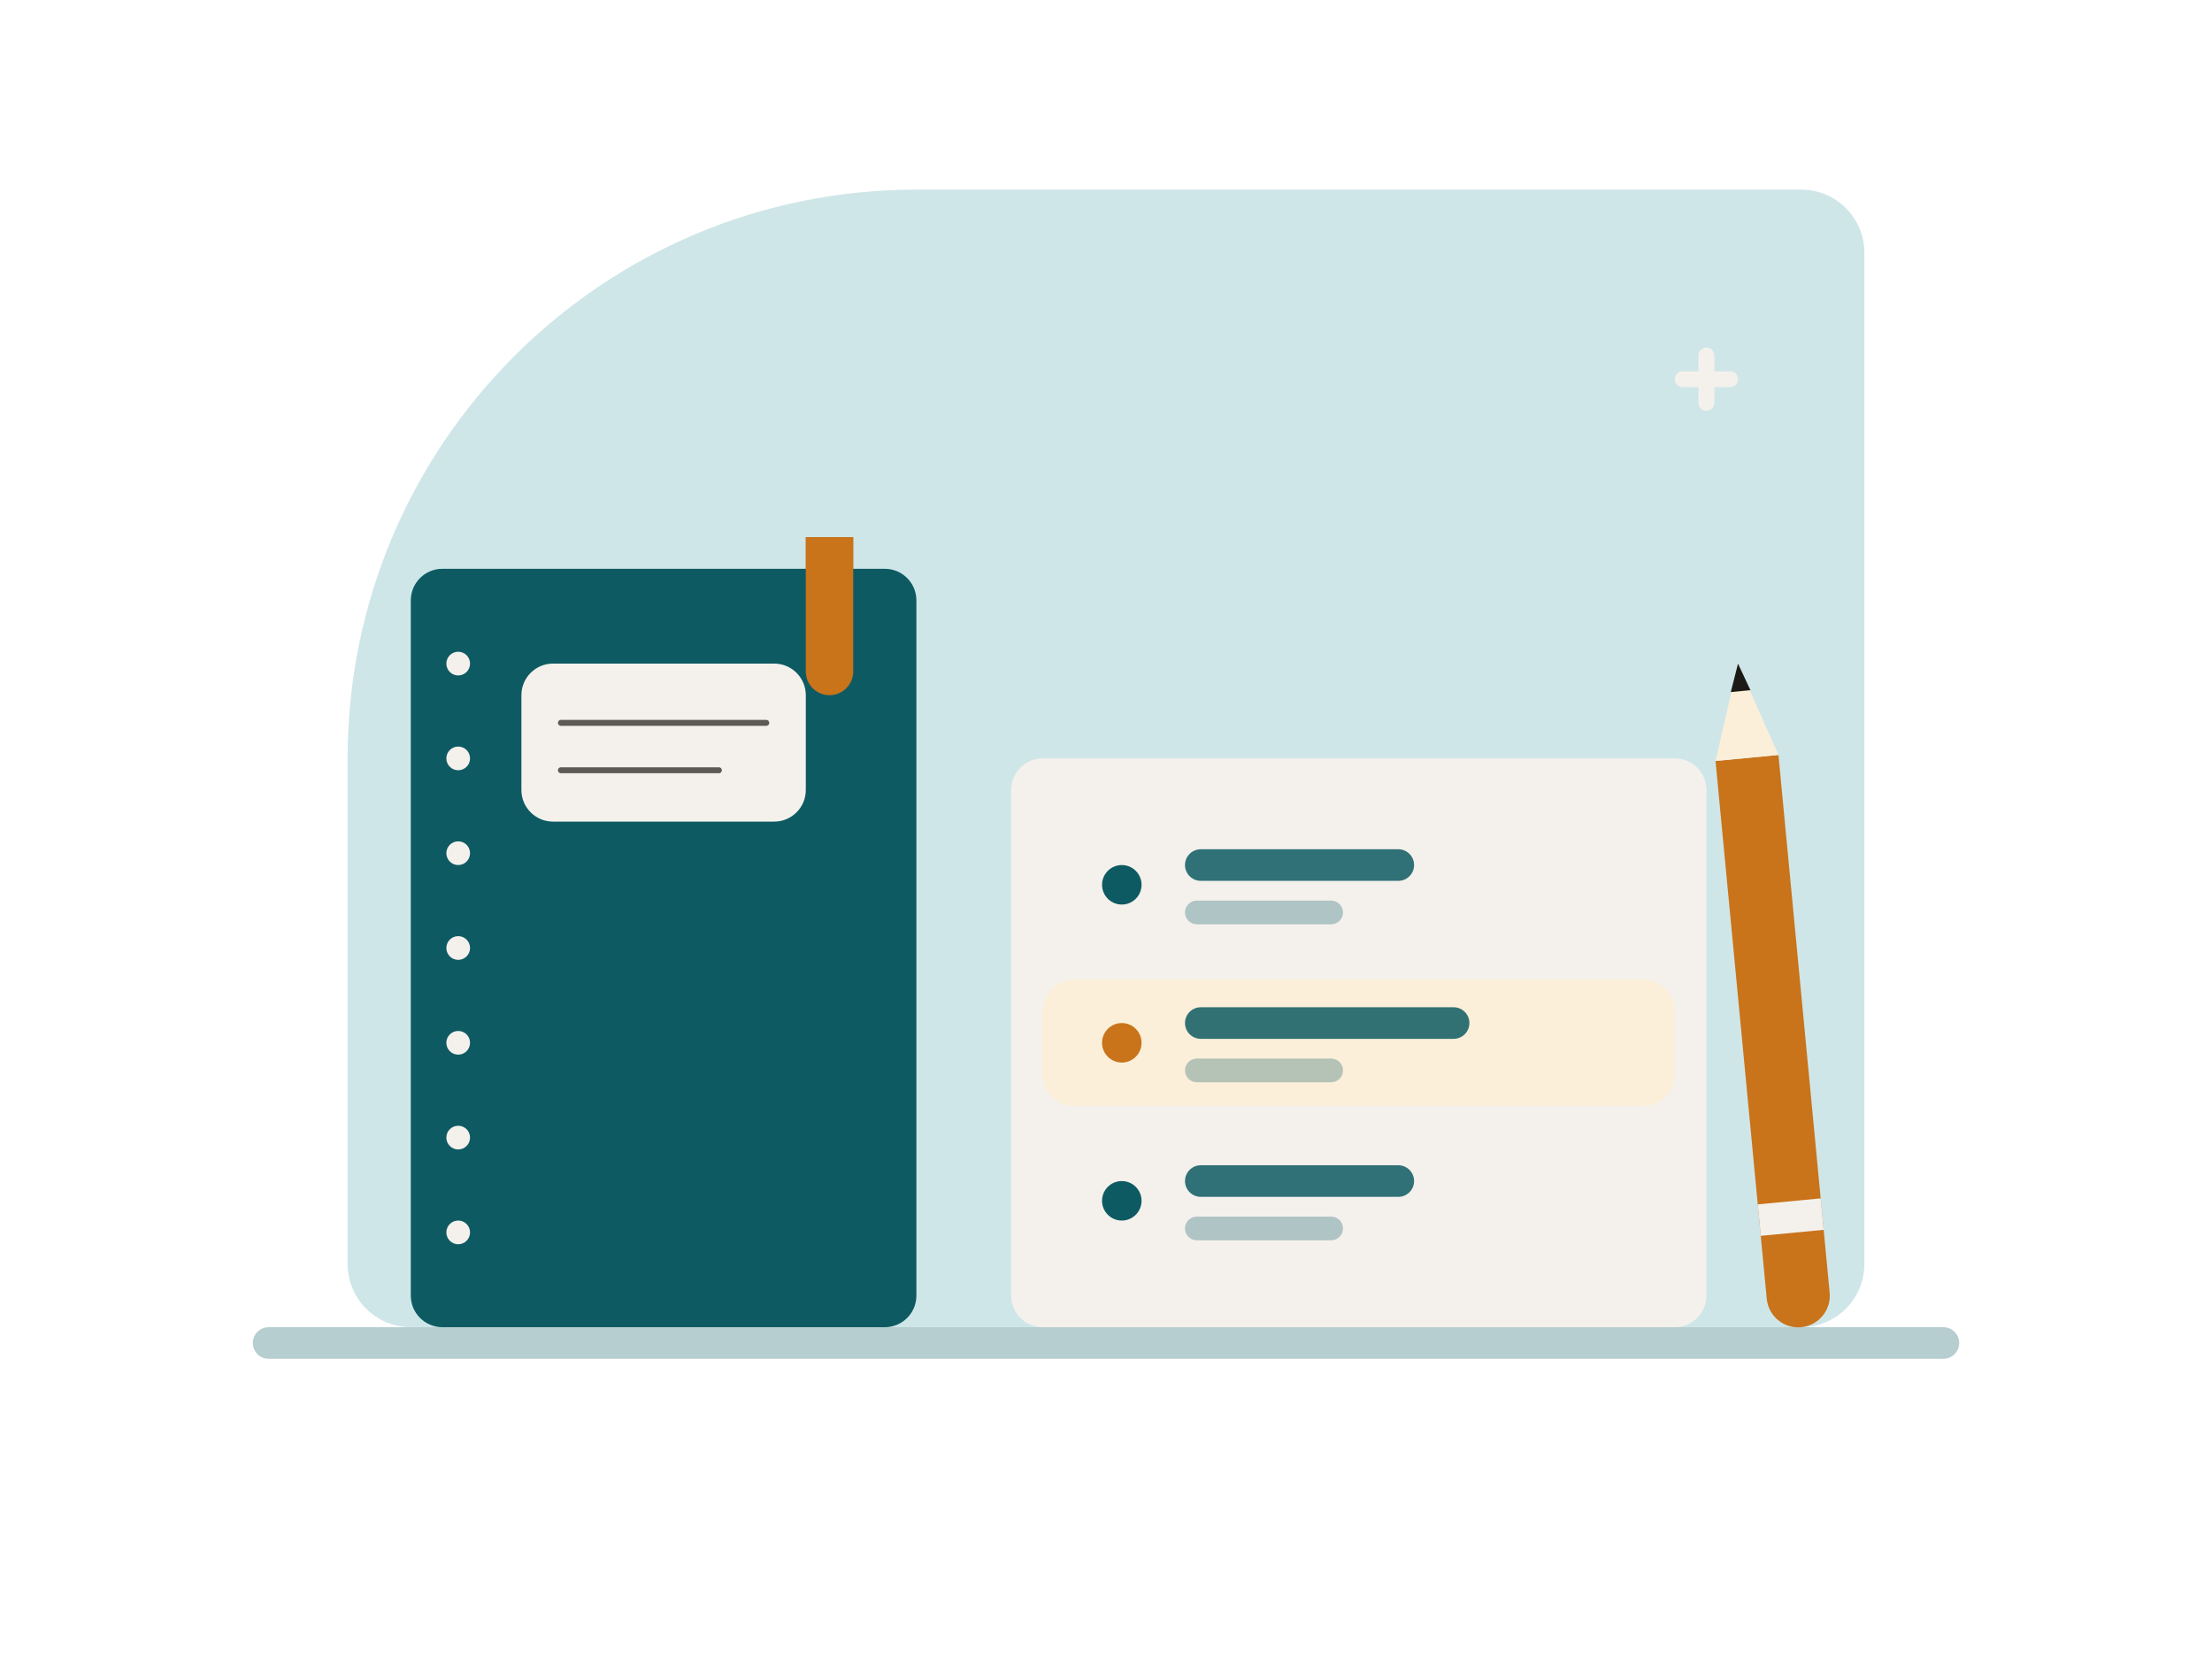
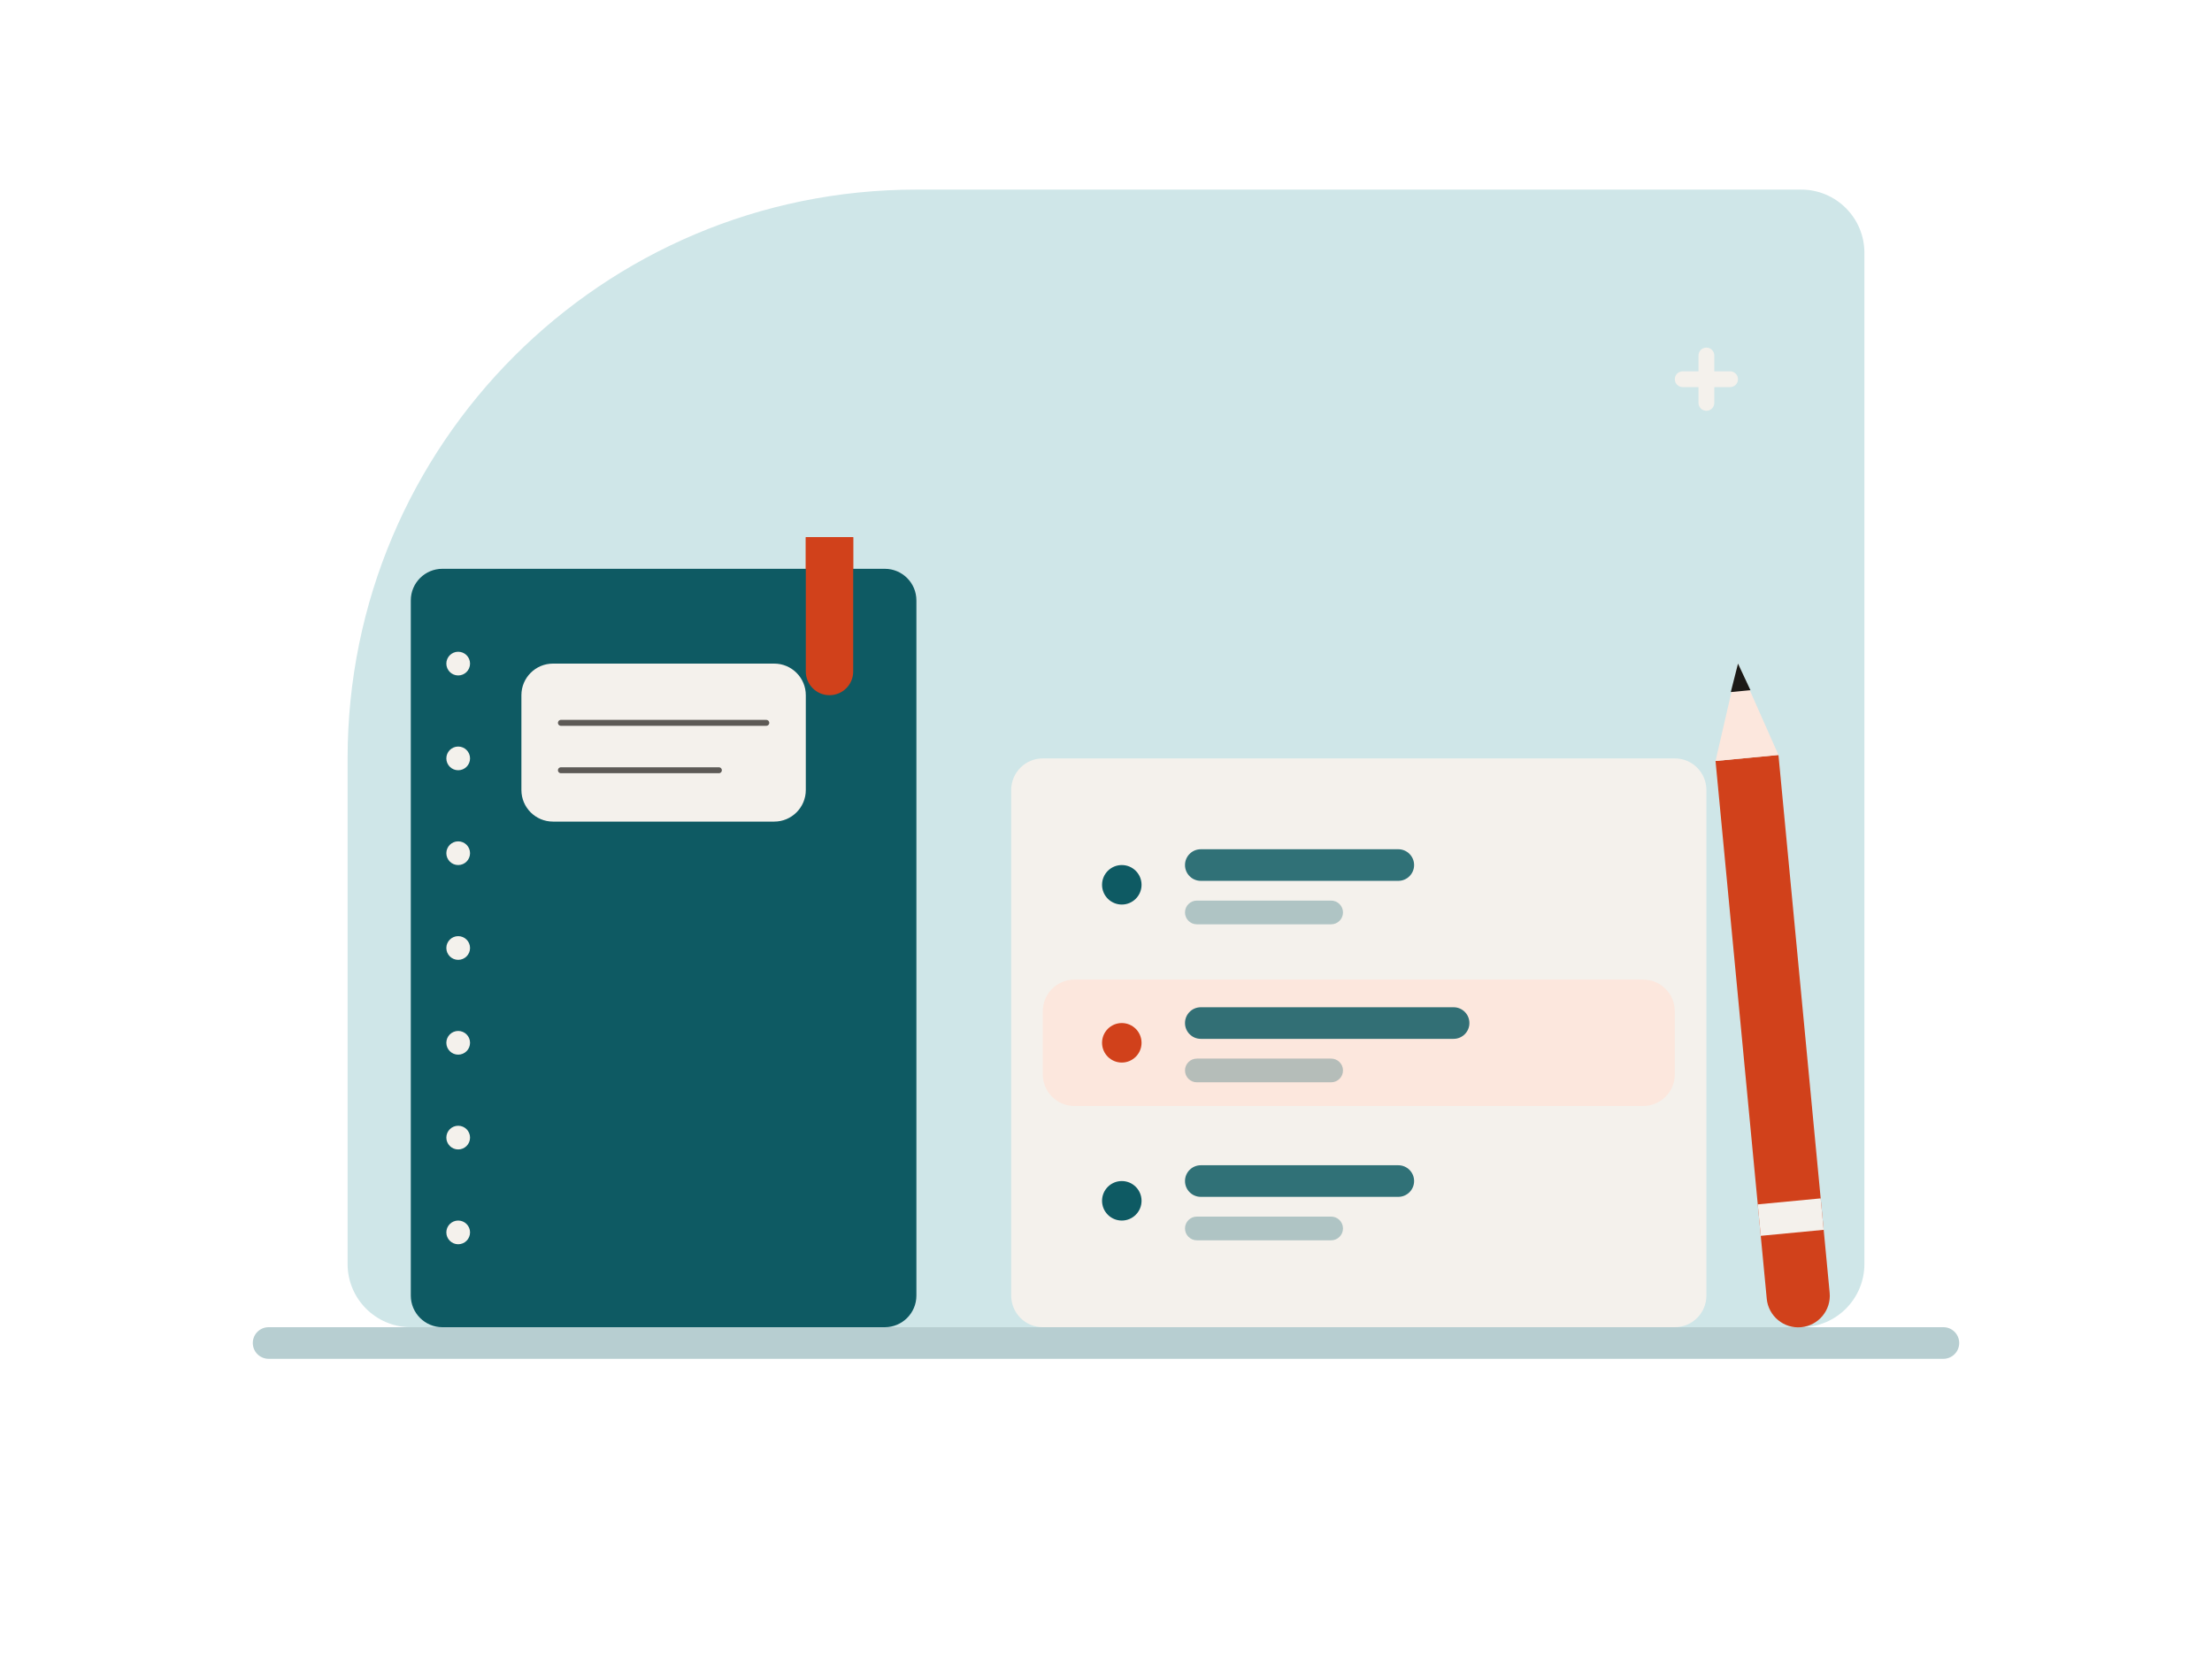
<svg xmlns="http://www.w3.org/2000/svg" width="560" height="420" viewBox="0 0 560 420" role="img">
  <path d="M232 48H456A16 16 0 0 1 472 64V320A16 16 0 0 1 456 336H104A16 16 0 0 1 88 320V192A144 144 0 0 1 232 48Z" fill="#CFE6E8" />
  <rect x="64" y="336" width="432" height="8" rx="4" fill="#0E5A63" opacity="0.3" />
-   <path d="M204 136H216V170A6 6 0 0 1 210 176H210A6 6 0 0 1 204 170V136Z" fill="#C9731A" />
+   <path d="M204 136H216V170A6 6 0 0 1 210 176H210A6 6 0 0 1 204 170V136Z" fill="#D1411B" />
  <rect x="104" y="144" width="128" height="192" rx="8" fill="#0E5A63" />
-   <path d="M204 136H216V170A6 6 0 0 1 210 176H210A6 6 0 0 1 204 170V136Z" fill="#C9731A" />
+   <path d="M204 136H216V170A6 6 0 0 1 210 176H210A6 6 0 0 1 204 170V136Z" fill="#D1411B" />
  <circle cx="116" cy="168" r="3" fill="#F4F1EC" />
  <circle cx="116" cy="192" r="3" fill="#F4F1EC" />
  <circle cx="116" cy="216" r="3" fill="#F4F1EC" />
  <circle cx="116" cy="240" r="3" fill="#F4F1EC" />
  <circle cx="116" cy="264" r="3" fill="#F4F1EC" />
  <circle cx="116" cy="288" r="3" fill="#F4F1EC" />
  <circle cx="116" cy="312" r="3" fill="#F4F1EC" />
  <rect x="132" y="168" width="72" height="40" rx="8" fill="#F4F1EC" />
  <path d="M142 183H194" fill="none" stroke="#1C1A17" stroke-width="1.5" stroke-linecap="round" stroke-linejoin="round" opacity="0.7" />
  <path d="M142 195H182" fill="none" stroke="#1C1A17" stroke-width="1.5" stroke-linecap="round" stroke-linejoin="round" opacity="0.7" />
  <rect x="256" y="192" width="176" height="144" rx="8" fill="#F4F1EC" />
  <circle cx="284" cy="224" r="5" fill="#0E5A63" />
  <rect x="300" y="215" width="58" height="8" rx="4" fill="#0E5A63" opacity="0.85" />
  <rect x="300" y="228" width="40" height="6" rx="3" fill="#0E5A63" opacity="0.3" />
-   <rect x="264" y="248" width="160" height="32" rx="8" fill="#FBEFD9" />
-   <circle cx="284" cy="264" r="5" fill="#C9731A" />
+   <rect x="264" y="248" width="160" height="32" rx="8" fill="#FCE7DD" />
+   <circle cx="284" cy="264" r="5" fill="#D1411B" />
  <rect x="300" y="255" width="72" height="8" rx="4" fill="#0E5A63" opacity="0.85" />
  <rect x="300" y="268" width="40" height="6" rx="3" fill="#0E5A63" opacity="0.3" />
  <circle cx="284" cy="304" r="5" fill="#0E5A63" />
  <rect x="300" y="295" width="58" height="8" rx="4" fill="#0E5A63" opacity="0.85" />
  <rect x="300" y="308" width="40" height="6" rx="3" fill="#0E5A63" opacity="0.3" />
  <g transform="rotate(-95.44 456 336)">
-     <path d="M464 328H600.76V344H464A8 8 0 0 1 456 336V336A8 8 0 0 1 464 328Z" fill="#C9731A" />
+     <path d="M464 328H600.76V344H464A8 8 0 0 1 456 336V336A8 8 0 0 1 464 328Z" fill="#D1411B" />
    <rect x="480" y="328" width="8" height="16" fill="#F4F1EC" />
-     <path d="M600.76 328L624.76 336L600.76 344Z" fill="#FBEFD9" />
+     <path d="M600.76 328L624.76 336L600.76 344Z" fill="#FCE7DD" />
    <path d="M617.76 333.5L624.76 336L617.76 338.5Z" fill="#1C1A17" />
  </g>
  <rect x="424" y="94" width="16" height="4" rx="2" fill="#F4F1EC" />
  <rect x="424" y="94" width="16" height="4" rx="2" fill="#F4F1EC" transform="rotate(90 432 96)" />
</svg>
